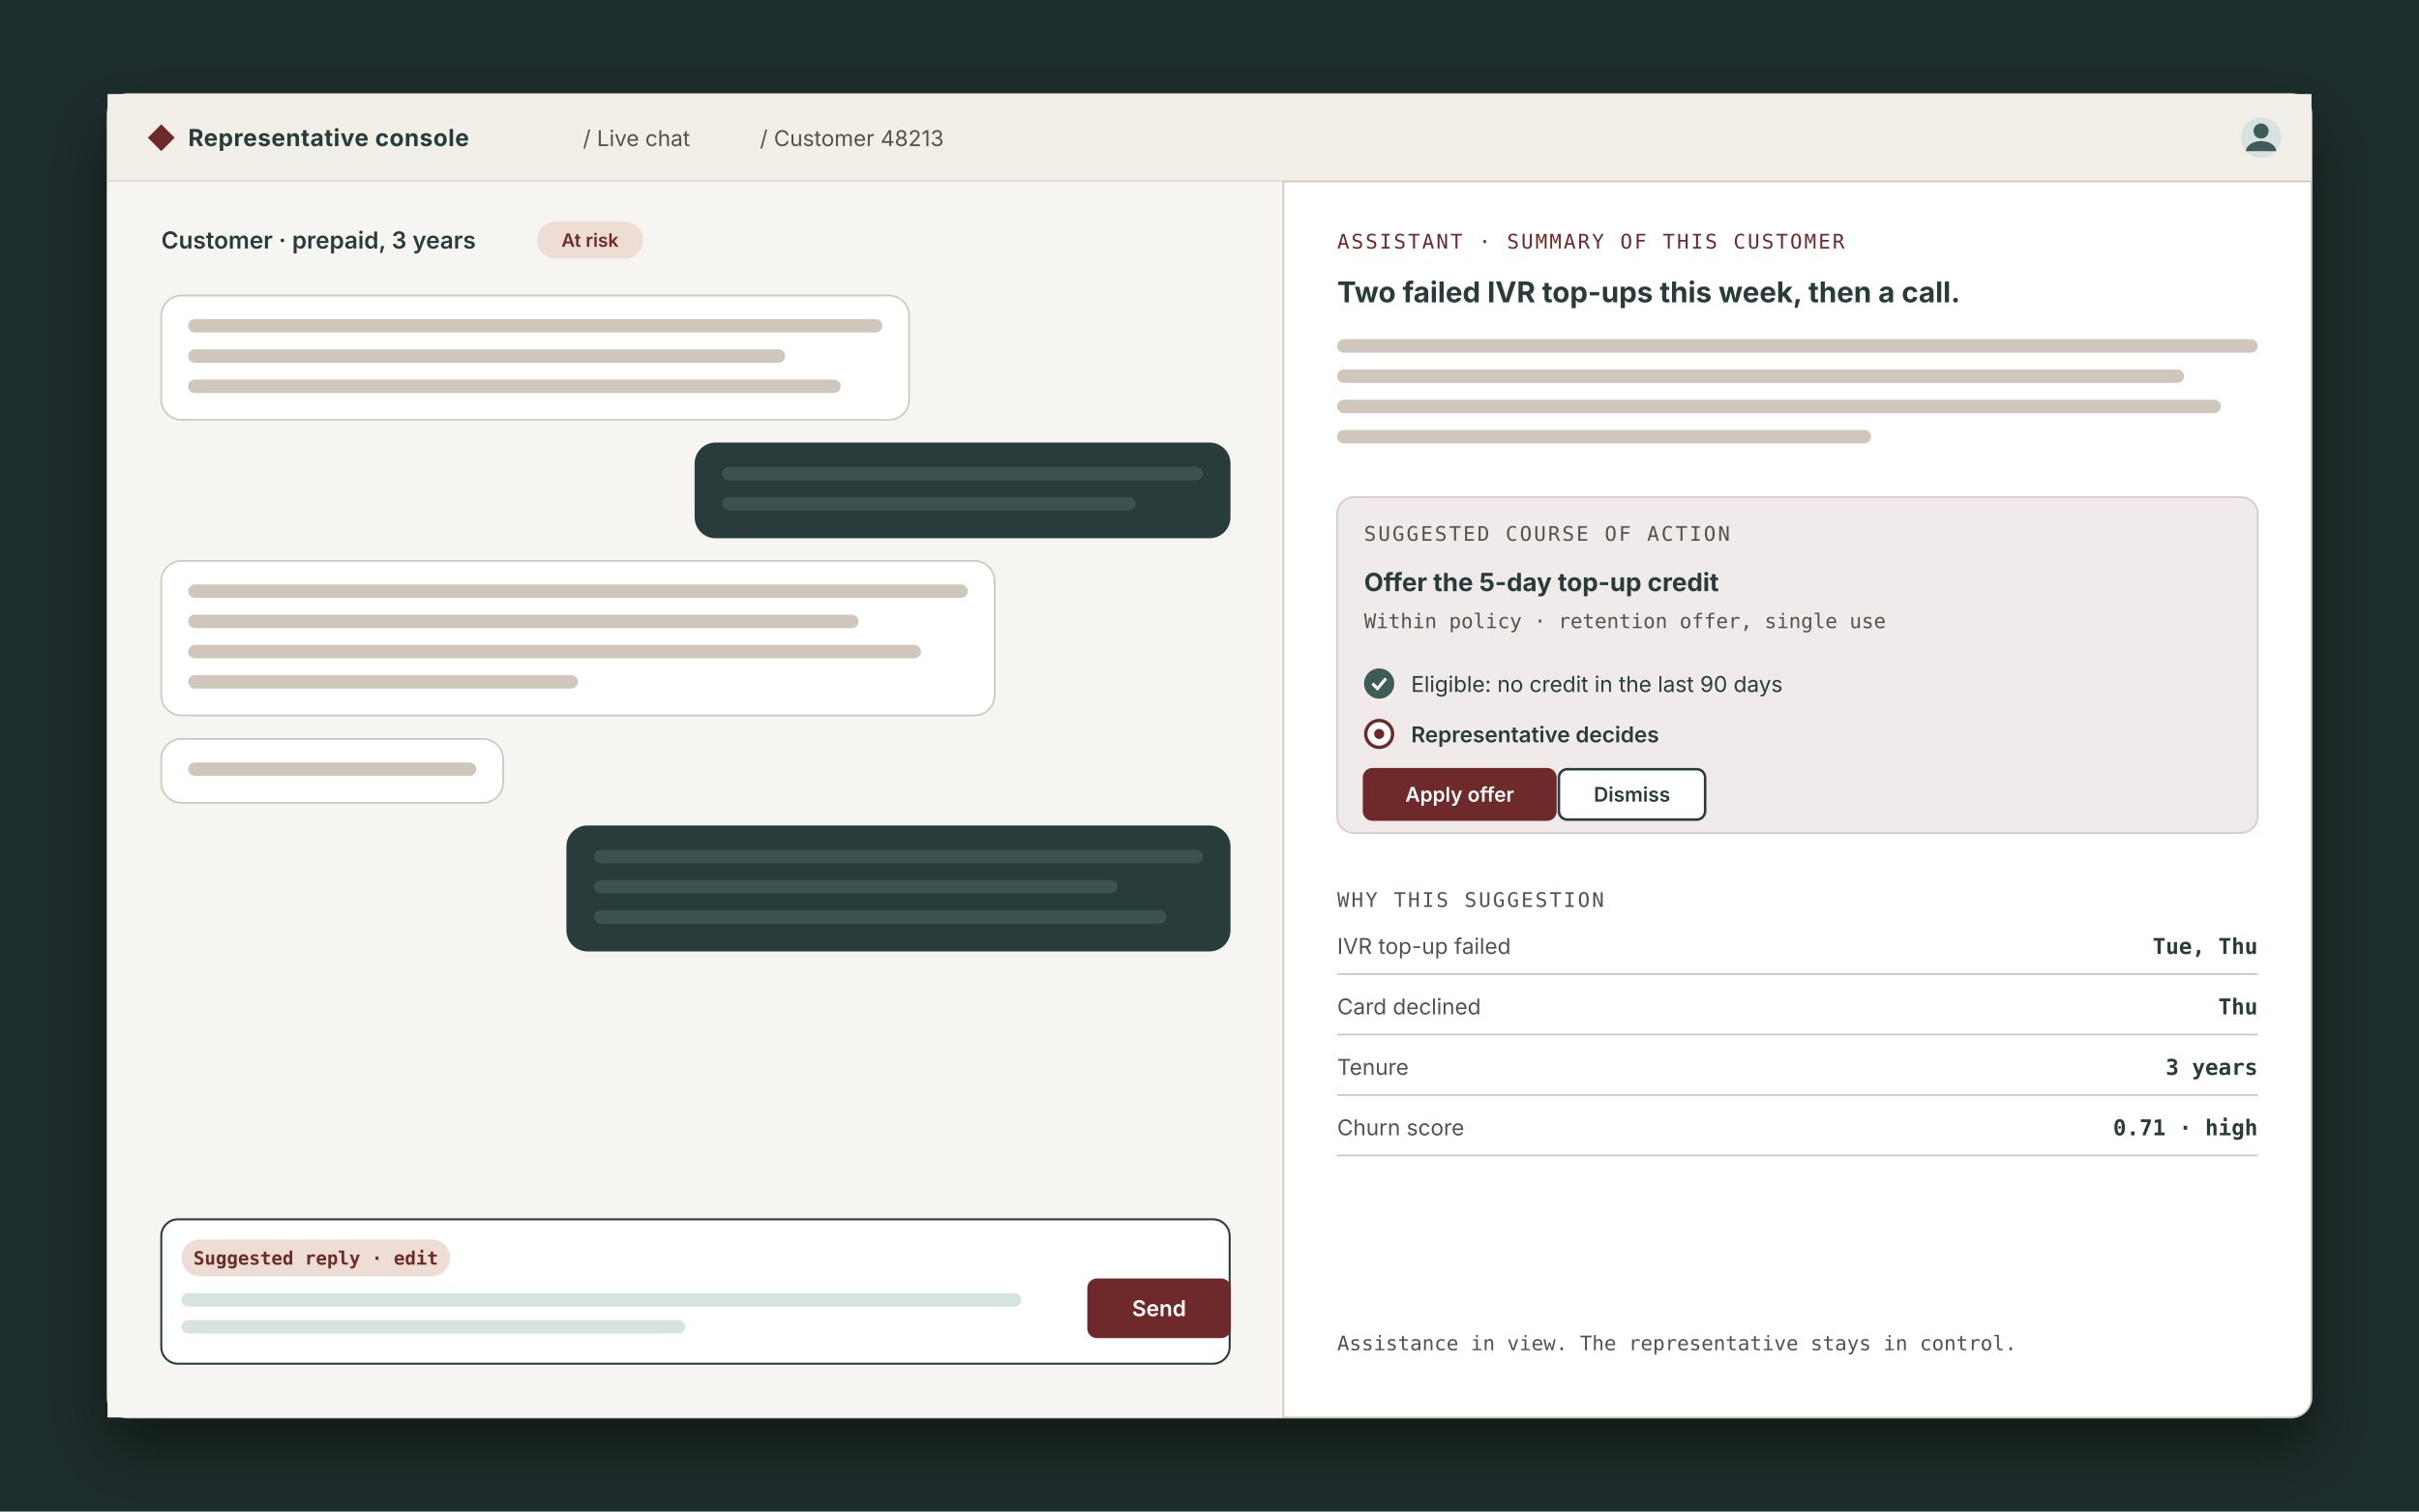
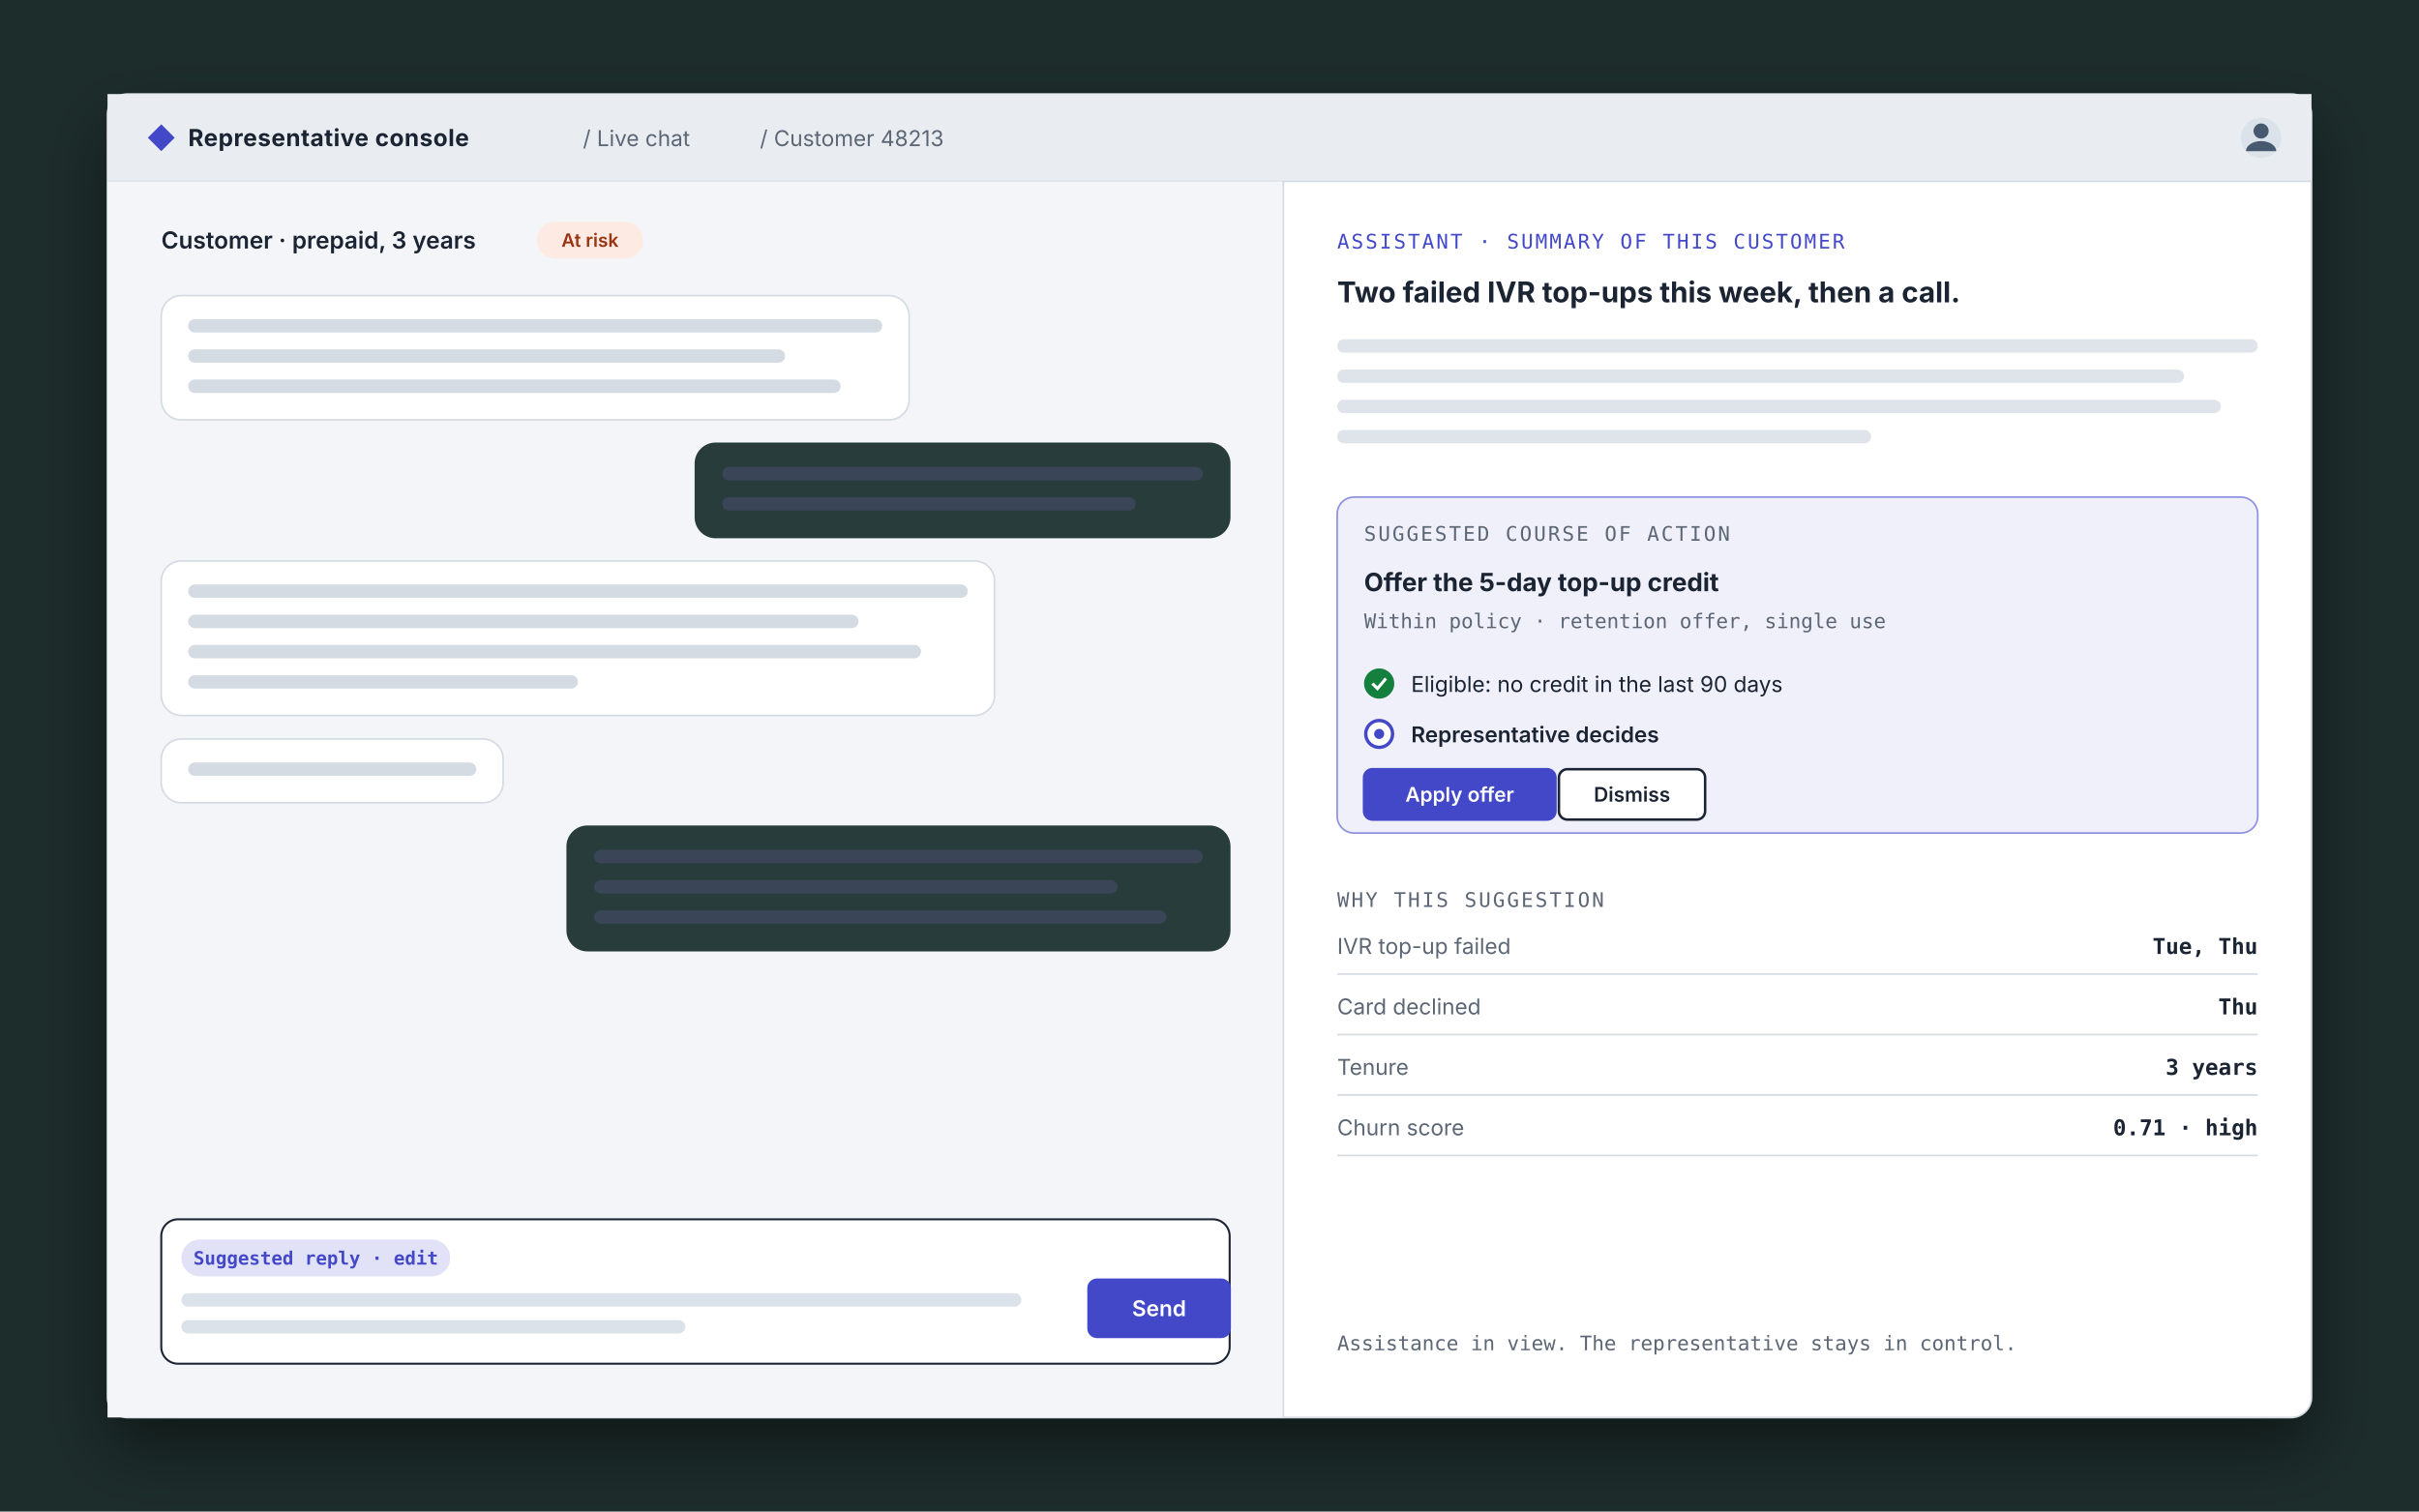
<svg xmlns="http://www.w3.org/2000/svg" viewBox="0 0 1440 900" width="1440" height="900" role="img" aria-labelledby="cj-chat-title cj-chat-desc">
  <defs>
    <filter id="cj-chat-shadow" x="-10%" y="-10%" width="120%" height="130%">
      <feDropShadow dx="0" dy="18" stdDeviation="18" flood-color="#000" flood-opacity="0.45" />
    </filter>
    <pattern id="cj-chat-grid" width="48" height="48" patternUnits="userSpaceOnUse">
      <path d="M48 0H0V48" fill="none" stroke="rgba(237,221,212,0.06)" stroke-width="1" />
    </pattern>
    <marker id="cj-chat-arrow" markerWidth="10" markerHeight="8" refX="9" refY="4" orient="auto">
-       <path d="M0 0L10 4L0 8Z" fill="#6b8f8a" />
+       <path d="M0 0L10 4L0 8Z" fill="#6b7f99" />
    </marker>
    <marker id="cj-chat-arrow-m" markerWidth="10" markerHeight="8" refX="9" refY="4" orient="auto">
-       <path d="M0 0L10 4L0 8Z" fill="#6e2a2a" />
+       <path d="M0 0L10 4L0 8Z" fill="#4348c9" />
    </marker>
    <marker id="cj-chat-arrow-r" markerWidth="10" markerHeight="8" refX="9" refY="4" orient="auto">
      <path d="M0 0L10 4L0 8Z" fill="#dbc9c9" />
    </marker>
  </defs>
  <rect width="1440" height="900" fill="#1d2d2b" />
-   <rect x="64" y="56" width="1312" height="788" rx="12" fill="#ffffff" stroke="#cfc7bb" stroke-width="1" filter="url(#cj-chat-shadow)" />
-   <rect x="64" y="56" width="1312" height="52" rx="0" fill="#f2efe9" />
-   <path d="M64 108H1376" stroke="#cfc7bb" />
-   <path d="M88 82l8-8 8 8-8 8z" fill="#6e2a2a" />
-   <text x="112" y="87" font-family="'Archivo', 'Inter', system-ui, sans-serif" font-size="14" font-weight="700" fill="#283d3b" text-anchor="start" letter-spacing="0.3">Representative console</text>
-   <text x="346.976" y="87" font-family="'Inter', system-ui, sans-serif" font-size="13" font-weight="400" fill="#57514b" text-anchor="start">/  Live chat</text>
-   <text x="452.336" y="87" font-family="'Inter', system-ui, sans-serif" font-size="13" font-weight="400" fill="#57514b" text-anchor="start">/  Customer 48213</text>
-   <circle cx="1346" cy="82" r="12" fill="#d6e3e1" />
-   <circle cx="1346" cy="78" r="4.5" fill="#3e5b58" />
-   <path d="M1337 90a9 6 0 0 1 18 0z" fill="#3e5b58" />
-   <rect x="64" y="108" width="700" height="736" rx="0" fill="#f7f5f1" />
-   <path d="M764 108V844" stroke="#cfc7bb" />
-   <text x="96" y="148" font-family="'Inter', system-ui, sans-serif" font-size="14" font-weight="600" fill="#283d3b" text-anchor="start">Customer · prepaid, 3 years</text>
-   <rect x="319.68" y="132" width="63.12" height="22" rx="11" fill="#edddd4" />
-   <text x="351.24" y="146.96" font-family="'Inter', system-ui, sans-serif" font-size="11" font-weight="600" fill="#6e2a2a" text-anchor="middle">At risk</text>
-   <rect x="96" y="176" width="445.2" height="74" rx="12" fill="#ffffff" stroke="#cfc7bb" stroke-width="1" />
-   <rect x="112" y="190" width="413.2" height="8" rx="4" fill="#cfc7bb" />
-   <rect x="112" y="208" width="355.352" height="8" rx="4" fill="#cfc7bb" />
-   <rect x="112" y="226" width="388.408" height="8" rx="4" fill="#cfc7bb" />
+   <rect x="64" y="56" width="1312" height="788" rx="12" fill="#ffffff" stroke="#d5dbe3" stroke-width="1" filter="url(#cj-chat-shadow)" />
+   <rect x="64" y="56" width="1312" height="52" rx="0" fill="#e9edf2" />
+   <path d="M64 108H1376" stroke="#d5dbe3" />
+   <path d="M88 82l8-8 8 8-8 8z" fill="#4348c9" />
+   <text x="112" y="87" font-family="'Archivo', 'Inter', system-ui, sans-serif" font-size="14" font-weight="700" fill="#1b2433" text-anchor="start" letter-spacing="0.3">Representative console</text>
+   <text x="346.976" y="87" font-family="'Inter', system-ui, sans-serif" font-size="13" font-weight="400" fill="#5c6675" text-anchor="start">/  Live chat</text>
+   <text x="452.336" y="87" font-family="'Inter', system-ui, sans-serif" font-size="13" font-weight="400" fill="#5c6675" text-anchor="start">/  Customer 48213</text>
+   <circle cx="1346" cy="82" r="12" fill="#dbe2ea" />
+   <circle cx="1346" cy="78" r="4.5" fill="#46596f" />
+   <path d="M1337 90a9 6 0 0 1 18 0z" fill="#46596f" />
+   <rect x="64" y="108" width="700" height="736" rx="0" fill="#f3f5f8" />
+   <path d="M764 108V844" stroke="#d5dbe3" />
+   <text x="96" y="148" font-family="'Inter', system-ui, sans-serif" font-size="14" font-weight="600" fill="#1b2433" text-anchor="start">Customer · prepaid, 3 years</text>
+   <rect x="319.68" y="132" width="63.12" height="22" rx="11" fill="#fdebe3" />
+   <text x="351.24" y="146.96" font-family="'Inter', system-ui, sans-serif" font-size="11" font-weight="600" fill="#9a3412" text-anchor="middle">At risk</text>
+   <rect x="96" y="176" width="445.2" height="74" rx="12" fill="#ffffff" stroke="#d5dbe3" stroke-width="1" />
+   <rect x="112" y="190" width="413.2" height="8" rx="4" fill="#d5dbe3" />
+   <rect x="112" y="208" width="355.352" height="8" rx="4" fill="#d5dbe3" />
+   <rect x="112" y="226" width="388.408" height="8" rx="4" fill="#d5dbe3" />
  <rect x="414" y="264" width="318" height="56" rx="12" fill="#283d3b" stroke="#283d3b" stroke-width="1" />
-   <rect x="430" y="278" width="286" height="8" rx="4" fill="#3b5350" />
-   <rect x="430" y="296" width="245.96" height="8" rx="4" fill="#3b5350" />
-   <rect x="96" y="334" width="496.08" height="92" rx="12" fill="#ffffff" stroke="#cfc7bb" stroke-width="1" />
-   <rect x="112" y="348" width="464.08" height="8" rx="4" fill="#cfc7bb" />
-   <rect x="112" y="366" width="399.109" height="8" rx="4" fill="#cfc7bb" />
-   <rect x="112" y="384" width="436.235" height="8" rx="4" fill="#cfc7bb" />
-   <rect x="112" y="402" width="232.04" height="8" rx="4" fill="#cfc7bb" />
-   <rect x="96" y="440" width="203.52" height="38" rx="12" fill="#ffffff" stroke="#cfc7bb" stroke-width="1" />
-   <rect x="112" y="454" width="171.52" height="8" rx="4" fill="#cfc7bb" />
+   <rect x="430" y="278" width="286" height="8" rx="4" fill="#3a4557" />
+   <rect x="430" y="296" width="245.96" height="8" rx="4" fill="#3a4557" />
+   <rect x="96" y="334" width="496.08" height="92" rx="12" fill="#ffffff" stroke="#d5dbe3" stroke-width="1" />
+   <rect x="112" y="348" width="464.08" height="8" rx="4" fill="#d5dbe3" />
+   <rect x="112" y="366" width="399.109" height="8" rx="4" fill="#d5dbe3" />
+   <rect x="112" y="384" width="436.235" height="8" rx="4" fill="#d5dbe3" />
+   <rect x="112" y="402" width="232.04" height="8" rx="4" fill="#d5dbe3" />
+   <rect x="96" y="440" width="203.52" height="38" rx="12" fill="#ffffff" stroke="#d5dbe3" stroke-width="1" />
+   <rect x="112" y="454" width="171.52" height="8" rx="4" fill="#d5dbe3" />
  <rect x="337.68" y="492" width="394.32" height="74" rx="12" fill="#283d3b" stroke="#283d3b" stroke-width="1" />
-   <rect x="353.68" y="506" width="362.32" height="8" rx="4" fill="#3b5350" />
-   <rect x="353.68" y="524" width="311.595" height="8" rx="4" fill="#3b5350" />
-   <rect x="353.68" y="542" width="340.581" height="8" rx="4" fill="#3b5350" />
-   <rect x="96" y="726" width="636" height="86" rx="10" fill="#ffffff" stroke="#283d3b" stroke-width="1.2" />
-   <rect x="108" y="738" width="160" height="22" rx="11" fill="#edddd4" />
-   <text x="188" y="753" font-family="'IBM Plex Mono', ui-monospace, monospace" font-size="11" font-weight="600" fill="#6e2a2a" text-anchor="middle">Suggested reply · edit</text>
-   <rect x="108" y="770" width="500" height="8" rx="4" fill="#d6e3e1" />
-   <rect x="108" y="786" width="300" height="8" rx="4" fill="#d6e3e1" />
-   <rect x="648" y="762" width="84" height="34" rx="5" fill="#6e2a2a" stroke="#6e2a2a" stroke-width="1.5" />
+   <rect x="353.68" y="506" width="362.32" height="8" rx="4" fill="#3a4557" />
+   <rect x="353.68" y="524" width="311.595" height="8" rx="4" fill="#3a4557" />
+   <rect x="353.68" y="542" width="340.581" height="8" rx="4" fill="#3a4557" />
+   <rect x="96" y="726" width="636" height="86" rx="10" fill="#ffffff" stroke="#1b2433" stroke-width="1.2" />
+   <rect x="108" y="738" width="160" height="22" rx="11" fill="#e1e2f8" />
+   <text x="188" y="753" font-family="'IBM Plex Mono', ui-monospace, monospace" font-size="11" font-weight="600" fill="#4348c9" text-anchor="middle">Suggested reply · edit</text>
+   <rect x="108" y="770" width="500" height="8" rx="4" fill="#dbe2ea" />
+   <rect x="108" y="786" width="300" height="8" rx="4" fill="#dbe2ea" />
+   <rect x="648" y="762" width="84" height="34" rx="5" fill="#4348c9" stroke="#4348c9" stroke-width="1.5" />
  <text x="690" y="783.68" font-family="'Inter', system-ui, sans-serif" font-size="13" font-weight="600" fill="#ffffff" text-anchor="middle">Send</text>
-   <text x="796" y="148" font-family="'IBM Plex Mono', ui-monospace, monospace" font-size="12" font-weight="500" fill="#6e2a2a" text-anchor="start" letter-spacing="1.2">ASSISTANT · SUMMARY OF THIS CUSTOMER</text>
-   <text x="796" y="180" font-family="'Archivo', 'Inter', system-ui, sans-serif" font-size="17" font-weight="700" fill="#283d3b" text-anchor="start">Two failed IVR top-ups this week, then a call.</text>
-   <rect x="796" y="202" width="548" height="8" rx="4" fill="#cfc7bb" />
-   <rect x="796" y="220" width="504.16" height="8" rx="4" fill="#cfc7bb" />
-   <rect x="796" y="238" width="526.08" height="8" rx="4" fill="#cfc7bb" />
-   <rect x="796" y="256" width="317.84" height="8" rx="4" fill="#cfc7bb" />
-   <rect x="796" y="296" width="548" height="200" rx="10" fill="#f1eaea" stroke="#dbc9c9" stroke-width="1" />
-   <text x="812" y="322" font-family="'IBM Plex Mono', ui-monospace, monospace" font-size="12" font-weight="500" fill="#57514b" text-anchor="start" letter-spacing="1.2">SUGGESTED COURSE OF ACTION</text>
-   <text x="812" y="352" font-family="'Inter', system-ui, sans-serif" font-size="15" font-weight="700" fill="#283d3b" text-anchor="start">Offer the 5-day top-up credit</text>
-   <text x="812" y="374" font-family="'IBM Plex Mono', ui-monospace, monospace" font-size="12" font-weight="400" fill="#57514b" text-anchor="start">Within policy · retention offer, single use</text>
-   <circle cx="821" cy="407" r="9" fill="#3e5b58" />
+   <text x="796" y="148" font-family="'IBM Plex Mono', ui-monospace, monospace" font-size="12" font-weight="500" fill="#4348c9" text-anchor="start" letter-spacing="1.2">ASSISTANT · SUMMARY OF THIS CUSTOMER</text>
+   <text x="796" y="180" font-family="'Archivo', 'Inter', system-ui, sans-serif" font-size="17" font-weight="700" fill="#1b2433" text-anchor="start">Two failed IVR top-ups this week, then a call.</text>
+   <rect x="796" y="202" width="548" height="8" rx="4" fill="#dfe4ea" />
+   <rect x="796" y="220" width="504.16" height="8" rx="4" fill="#dfe4ea" />
+   <rect x="796" y="238" width="526.08" height="8" rx="4" fill="#dfe4ea" />
+   <rect x="796" y="256" width="317.84" height="8" rx="4" fill="#dfe4ea" />
+   <rect x="796" y="296" width="548" height="200" rx="10" fill="#f0f0fb" stroke="#8e91e0" stroke-width="1" />
+   <text x="812" y="322" font-family="'IBM Plex Mono', ui-monospace, monospace" font-size="12" font-weight="500" fill="#5c6675" text-anchor="start" letter-spacing="1.2">SUGGESTED COURSE OF ACTION</text>
+   <text x="812" y="352" font-family="'Inter', system-ui, sans-serif" font-size="15" font-weight="700" fill="#1b2433" text-anchor="start">Offer the 5-day top-up credit</text>
+   <text x="812" y="374" font-family="'IBM Plex Mono', ui-monospace, monospace" font-size="12" font-weight="400" fill="#5c6675" text-anchor="start">Within policy · retention offer, single use</text>
+   <circle cx="821" cy="407" r="9" fill="#15803d" />
  <path d="M817 407l3 3 5-6" fill="none" stroke="#ffffff" stroke-width="1.8" />
-   <text x="840" y="412" font-family="'Inter', system-ui, sans-serif" font-size="13" font-weight="400" fill="#283d3b" text-anchor="start">Eligible: no credit in the last 90 days</text>
-   <circle cx="821" cy="437" r="8" fill="#ffffff" stroke="#6e2a2a" stroke-width="2" />
-   <circle cx="821" cy="437" r="3" fill="#6e2a2a" />
-   <text x="840" y="442" font-family="'Inter', system-ui, sans-serif" font-size="13" font-weight="600" fill="#283d3b" text-anchor="start">Representative decides</text>
-   <rect x="812" y="458" width="113.92" height="30" rx="5" fill="#6e2a2a" stroke="#6e2a2a" stroke-width="1.5" />
+   <text x="840" y="412" font-family="'Inter', system-ui, sans-serif" font-size="13" font-weight="400" fill="#1b2433" text-anchor="start">Eligible: no credit in the last 90 days</text>
+   <circle cx="821" cy="437" r="8" fill="#ffffff" stroke="#4348c9" stroke-width="2" />
+   <circle cx="821" cy="437" r="3" fill="#4348c9" />
+   <text x="840" y="442" font-family="'Inter', system-ui, sans-serif" font-size="13" font-weight="600" fill="#1b2433" text-anchor="start">Representative decides</text>
+   <rect x="812" y="458" width="113.92" height="30" rx="5" fill="#4348c9" stroke="#4348c9" stroke-width="1.5" />
  <text x="868.96" y="477.32" font-family="'Inter', system-ui, sans-serif" font-size="12" font-weight="600" fill="#ffffff" text-anchor="middle">Apply offer</text>
-   <rect x="928" y="458" width="87.04" height="30" rx="5" fill="#ffffff" stroke="#283d3b" stroke-width="1.5" />
-   <text x="971.52" y="477.32" font-family="'Inter', system-ui, sans-serif" font-size="12" font-weight="600" fill="#283d3b" text-anchor="middle">Dismiss</text>
-   <text x="796" y="540" font-family="'IBM Plex Mono', ui-monospace, monospace" font-size="12" font-weight="500" fill="#57514b" text-anchor="start" letter-spacing="1.2">WHY THIS SUGGESTION</text>
-   <text x="796" y="568" font-family="'Inter', system-ui, sans-serif" font-size="13" font-weight="400" fill="#57514b" text-anchor="start">IVR top-up failed</text>
-   <text x="1344" y="568" font-family="'IBM Plex Mono', ui-monospace, monospace" font-size="13" font-weight="600" fill="#283d3b" text-anchor="end">Tue, Thu</text>
-   <path d="M796 580H1344" stroke="#cfc7bb" />
-   <text x="796" y="604" font-family="'Inter', system-ui, sans-serif" font-size="13" font-weight="400" fill="#57514b" text-anchor="start">Card declined</text>
-   <text x="1344" y="604" font-family="'IBM Plex Mono', ui-monospace, monospace" font-size="13" font-weight="600" fill="#283d3b" text-anchor="end">Thu</text>
-   <path d="M796 616H1344" stroke="#cfc7bb" />
-   <text x="796" y="640" font-family="'Inter', system-ui, sans-serif" font-size="13" font-weight="400" fill="#57514b" text-anchor="start">Tenure</text>
-   <text x="1344" y="640" font-family="'IBM Plex Mono', ui-monospace, monospace" font-size="13" font-weight="600" fill="#283d3b" text-anchor="end">3 years</text>
-   <path d="M796 652H1344" stroke="#cfc7bb" />
-   <text x="796" y="676" font-family="'Inter', system-ui, sans-serif" font-size="13" font-weight="400" fill="#57514b" text-anchor="start">Churn score</text>
-   <text x="1344" y="676" font-family="'IBM Plex Mono', ui-monospace, monospace" font-size="13" font-weight="600" fill="#283d3b" text-anchor="end">0.71 · high</text>
-   <path d="M796 688H1344" stroke="#cfc7bb" />
-   <text x="796" y="804" font-family="'IBM Plex Mono', ui-monospace, monospace" font-size="12" font-weight="400" fill="#57514b" text-anchor="start">Assistance in view. The representative stays in control.</text>
+   <rect x="928" y="458" width="87.04" height="30" rx="5" fill="#ffffff" stroke="#1b2433" stroke-width="1.5" />
+   <text x="971.52" y="477.32" font-family="'Inter', system-ui, sans-serif" font-size="12" font-weight="600" fill="#1b2433" text-anchor="middle">Dismiss</text>
+   <text x="796" y="540" font-family="'IBM Plex Mono', ui-monospace, monospace" font-size="12" font-weight="500" fill="#5c6675" text-anchor="start" letter-spacing="1.2">WHY THIS SUGGESTION</text>
+   <text x="796" y="568" font-family="'Inter', system-ui, sans-serif" font-size="13" font-weight="400" fill="#5c6675" text-anchor="start">IVR top-up failed</text>
+   <text x="1344" y="568" font-family="'IBM Plex Mono', ui-monospace, monospace" font-size="13" font-weight="600" fill="#1b2433" text-anchor="end">Tue, Thu</text>
+   <path d="M796 580H1344" stroke="#d5dbe3" />
+   <text x="796" y="604" font-family="'Inter', system-ui, sans-serif" font-size="13" font-weight="400" fill="#5c6675" text-anchor="start">Card declined</text>
+   <text x="1344" y="604" font-family="'IBM Plex Mono', ui-monospace, monospace" font-size="13" font-weight="600" fill="#1b2433" text-anchor="end">Thu</text>
+   <path d="M796 616H1344" stroke="#d5dbe3" />
+   <text x="796" y="640" font-family="'Inter', system-ui, sans-serif" font-size="13" font-weight="400" fill="#5c6675" text-anchor="start">Tenure</text>
+   <text x="1344" y="640" font-family="'IBM Plex Mono', ui-monospace, monospace" font-size="13" font-weight="600" fill="#1b2433" text-anchor="end">3 years</text>
+   <path d="M796 652H1344" stroke="#d5dbe3" />
+   <text x="796" y="676" font-family="'Inter', system-ui, sans-serif" font-size="13" font-weight="400" fill="#5c6675" text-anchor="start">Churn score</text>
+   <text x="1344" y="676" font-family="'IBM Plex Mono', ui-monospace, monospace" font-size="13" font-weight="600" fill="#1b2433" text-anchor="end">0.71 · high</text>
+   <path d="M796 688H1344" stroke="#d5dbe3" />
+   <text x="796" y="804" font-family="'IBM Plex Mono', ui-monospace, monospace" font-size="12" font-weight="400" fill="#5c6675" text-anchor="start">Assistance in view. The representative stays in control.</text>
</svg>
